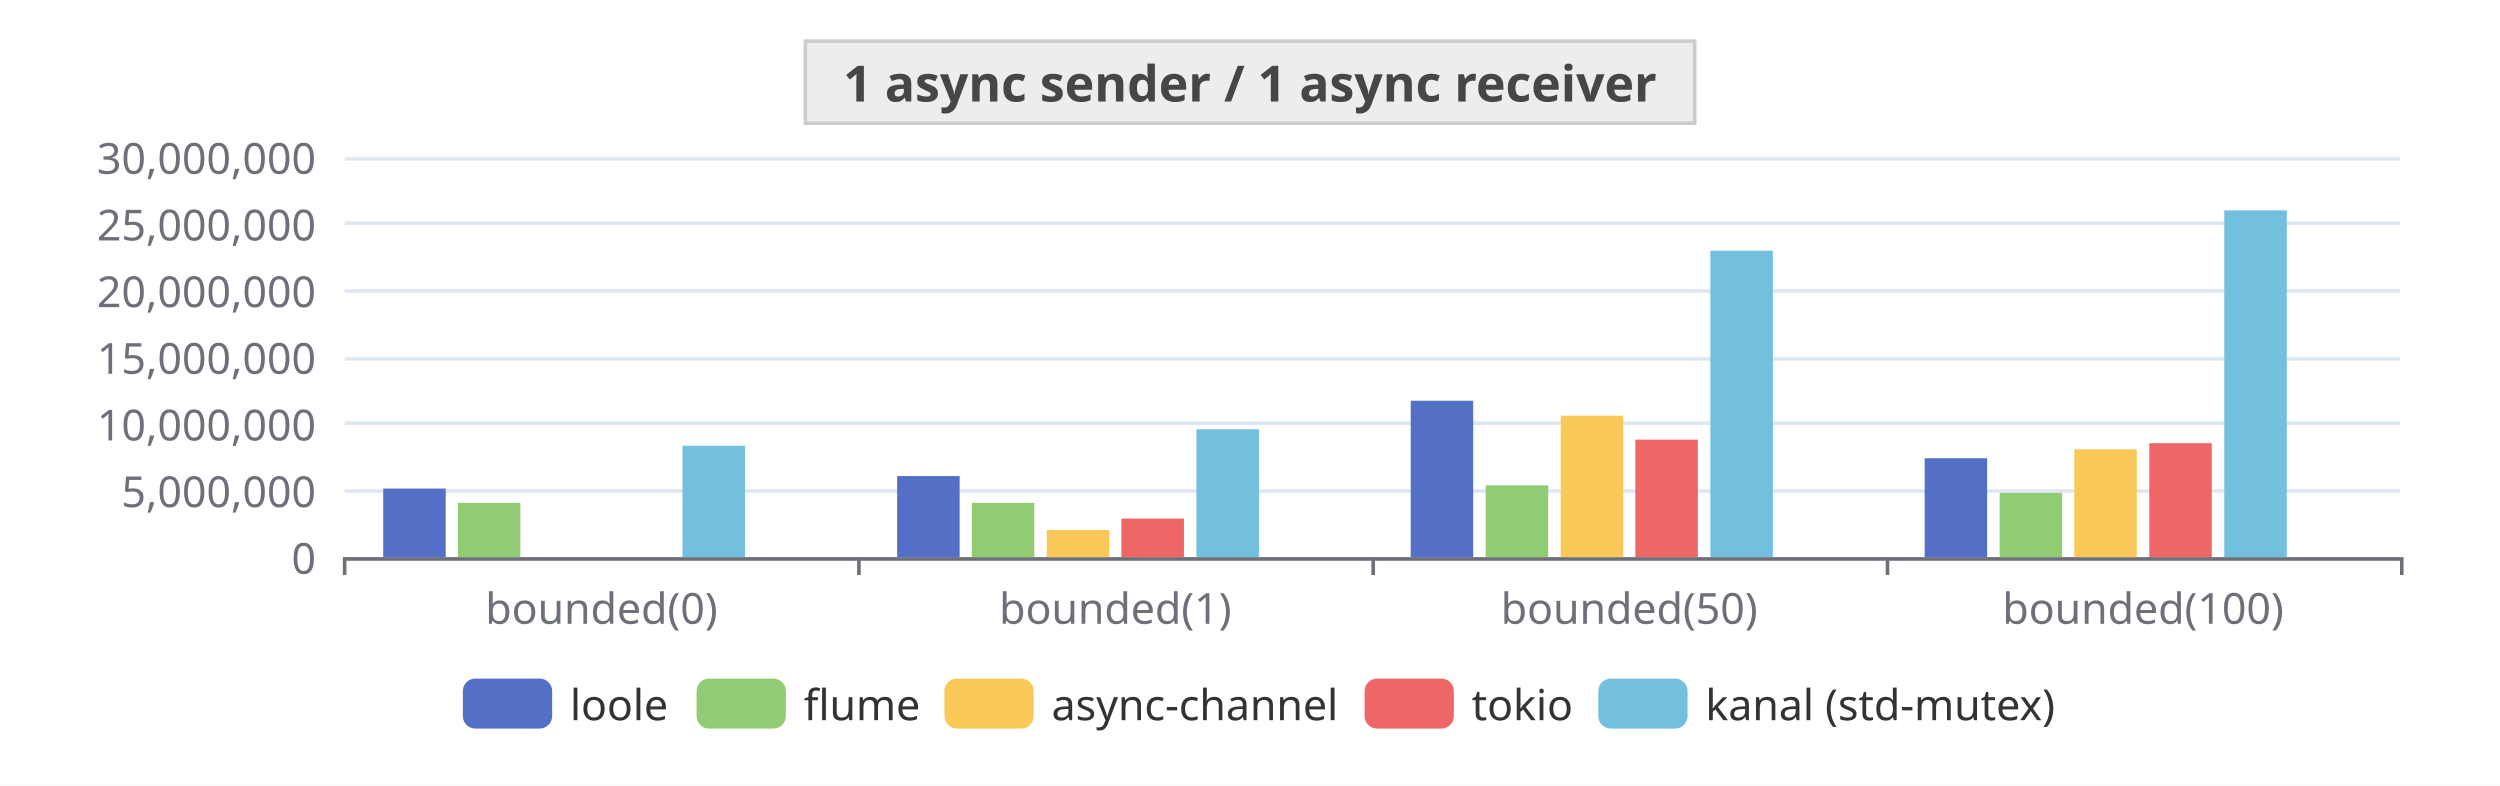
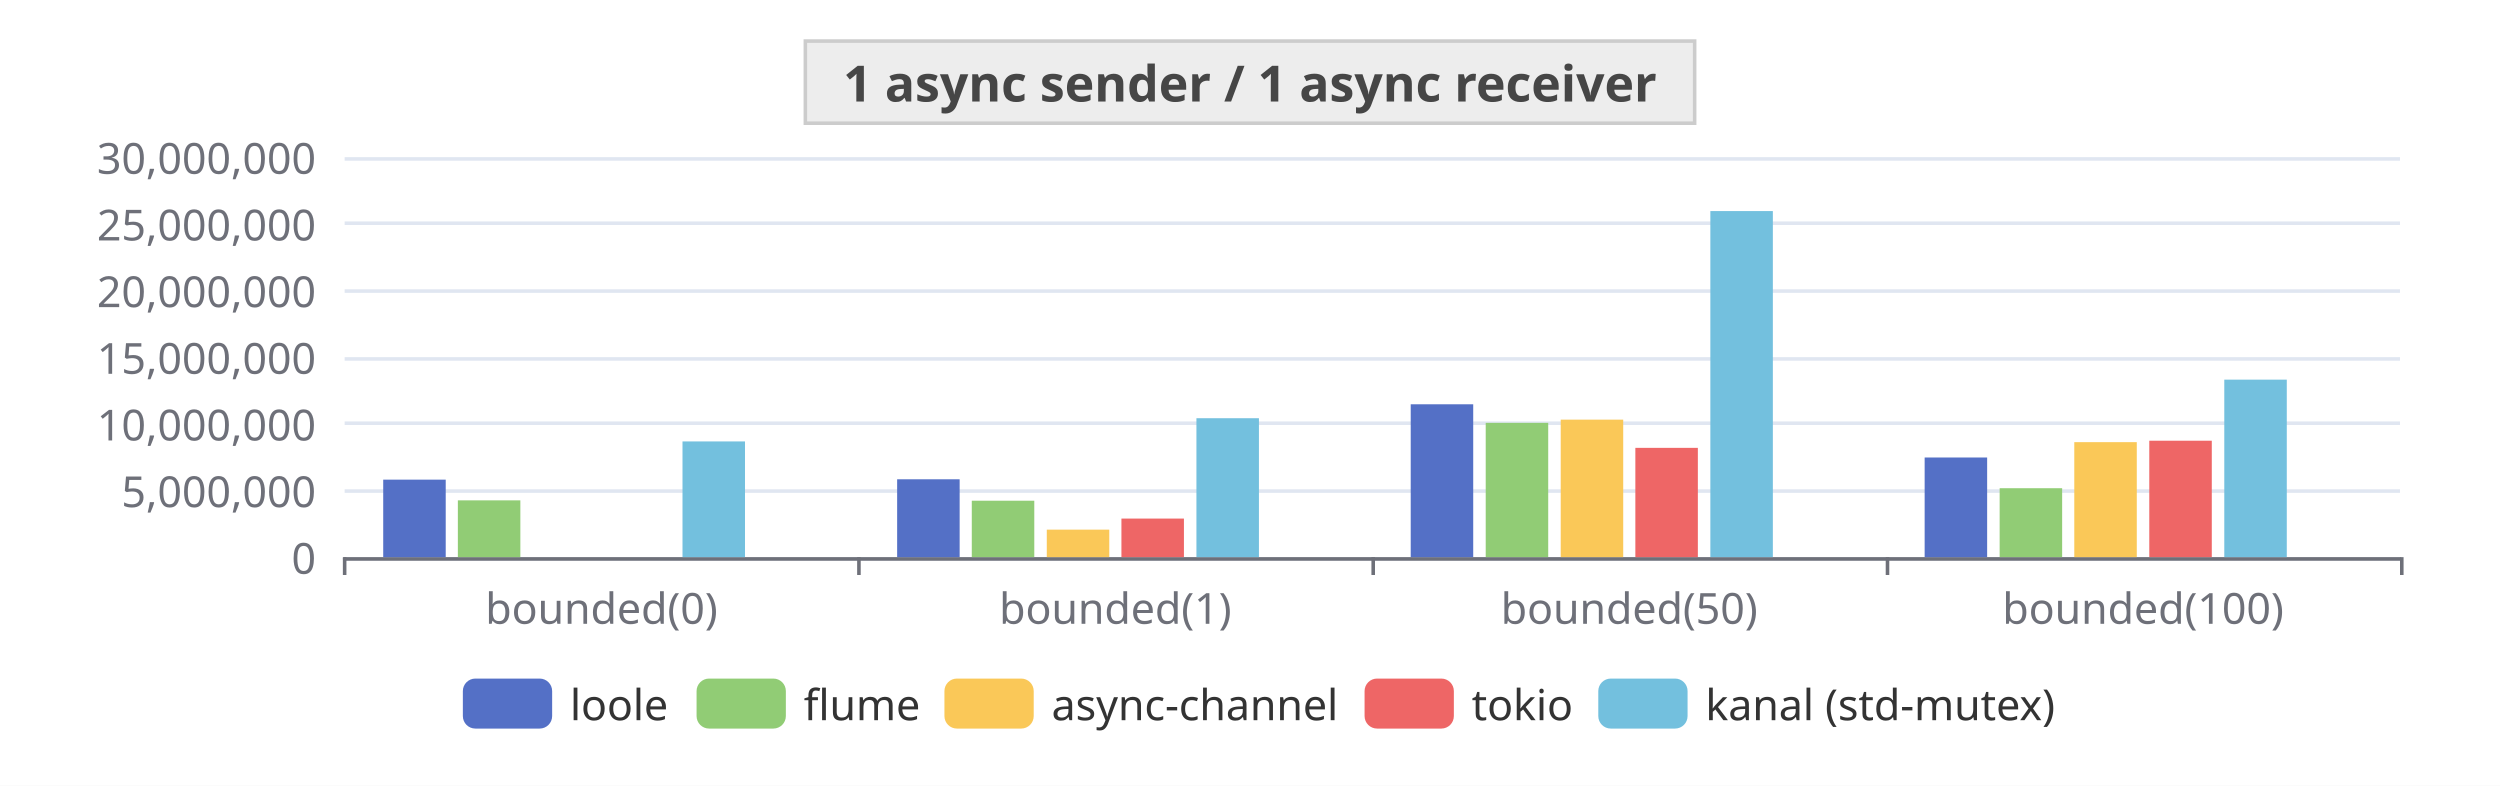
<svg xmlns="http://www.w3.org/2000/svg" width="700" height="220" version="1.1" baseProfile="full" viewBox="0 0 700 220">
  <rect width="700" height="220" x="0" y="0" id="0" fill="white" />
  <path d="M96.5 156.5L672 156.5" fill="none" stroke="#E0E6F1" />
  <path d="M96.5 137.5L672 137.5" fill="none" stroke="#E0E6F1" />
  <path d="M96.5 118.5L672 118.5" fill="none" stroke="#E0E6F1" />
  <path d="M96.5 100.5L672 100.5" fill="none" stroke="#E0E6F1" />
  <path d="M96.5 81.5L672 81.5" fill="none" stroke="#E0E6F1" />
  <path d="M96.5 62.5L672 62.5" fill="none" stroke="#E0E6F1" />
  <path d="M96.5 44.5L672 44.5" fill="none" stroke="#E0E6F1" />
  <path d="M96.5 156.5L672 156.5" fill="none" stroke="#6E7079" stroke-linecap="round" />
  <path d="M96.5 156L96.5 161" fill="none" stroke="#6E7079" />
  <path d="M240.5 156L240.5 161" fill="none" stroke="#6E7079" />
  <path d="M384.5 156L384.5 161" fill="none" stroke="#6E7079" />
  <path d="M528.5 156L528.5 161" fill="none" stroke="#6E7079" />
  <path d="M672.5 156L672.5 161" fill="none" stroke="#6E7079" />
  <text dominant-baseline="central" text-anchor="end" style="font-size:12px;font-family:sans-serif;" transform="translate(88.48 156)" fill="#6E7079">0</text>
  <text dominant-baseline="central" text-anchor="end" style="font-size:12px;font-family:sans-serif;" transform="translate(88.48 137.3333)" fill="#6E7079">5,000,000</text>
  <text dominant-baseline="central" text-anchor="end" style="font-size:12px;font-family:sans-serif;" transform="translate(88.48 118.6667)" fill="#6E7079">10,000,000</text>
  <text dominant-baseline="central" text-anchor="end" style="font-size:12px;font-family:sans-serif;" transform="translate(88.48 100)" fill="#6E7079">15,000,000</text>
  <text dominant-baseline="central" text-anchor="end" style="font-size:12px;font-family:sans-serif;" transform="translate(88.48 81.3333)" fill="#6E7079">20,000,000</text>
  <text dominant-baseline="central" text-anchor="end" style="font-size:12px;font-family:sans-serif;" transform="translate(88.48 62.6667)" fill="#6E7079">25,000,000</text>
  <text dominant-baseline="central" text-anchor="end" style="font-size:12px;font-family:sans-serif;" transform="translate(88.48 44)" fill="#6E7079">30,000,000</text>
  <text dominant-baseline="central" text-anchor="middle" style="font-size:12px;font-family:sans-serif;" y="6" transform="translate(168.42 164)" fill="#6E7079">bounded(0)</text>
  <text dominant-baseline="central" text-anchor="middle" style="font-size:12px;font-family:sans-serif;" y="6" transform="translate(312.3 164)" fill="#6E7079">bounded(1)</text>
  <text dominant-baseline="central" text-anchor="middle" style="font-size:12px;font-family:sans-serif;" y="6" transform="translate(456.18 164)" fill="#6E7079">bounded(50)</text>
  <text dominant-baseline="central" text-anchor="middle" style="font-size:12px;font-family:sans-serif;" y="6" transform="translate(600.06 164)" fill="#6E7079">bounded(100)</text>
-   <path d="M107.3 156l17.5 0l0 -19.2l-17.5 0Z" fill="#5470c6" />
-   <path d="M251.2 156l17.5 0l0 -22.7l-17.5 0Z" fill="#5470c6" />
-   <path d="M395 156l17.5 0l0 -43.8l-17.5 0Z" fill="#5470c6" />
-   <path d="M538.9 156l17.5 0l0 -27.7l-17.5 0Z" fill="#5470c6" />
-   <path d="M128.2 156l17.5 0l0 -15.2l-17.5 0Z" fill="#91cc75" />
-   <path d="M272.1 156l17.5 0l0 -15.2l-17.5 0Z" fill="#91cc75" />
-   <path d="M416 156l17.5 0l0 -20.1l-17.5 0Z" fill="#91cc75" />
-   <path d="M559.9 156l17.5 0l0 -18l-17.5 0Z" fill="#91cc75" />
+   <path d="M107.3 156l17.5 0l0 -21.7l-17.5 0Z" fill="#5470c6" />
+   <path d="M251.2 156l17.5 0l0 -21.8l-17.5 0Z" fill="#5470c6" />
+   <path d="M395 156l17.5 0l0 -42.8l-17.5 0Z" fill="#5470c6" />
+   <path d="M538.9 156l17.5 0l0 -27.9l-17.5 0Z" fill="#5470c6" />
+   <path d="M128.2 156l17.5 0l0 -15.9l-17.5 0Z" fill="#91cc75" />
+   <path d="M272.1 156l17.5 0l0 -15.8l-17.5 0Z" fill="#91cc75" />
+   <path d="M416 156l17.5 0l0 -37.6l-17.5 0Z" fill="#91cc75" />
+   <path d="M559.9 156l17.5 0l0 -19.3l-17.5 0Z" fill="#91cc75" />
  <path d="M149.2 156l17.5 0l0 0l-17.5 0Z" fill="#fac858" />
-   <path d="M293.1 156l17.5 0l0 -7.6l-17.5 0Z" fill="#fac858" />
-   <path d="M437 156l17.5 0l0 -39.6l-17.5 0Z" fill="#fac858" />
-   <path d="M580.8 156l17.5 0l0 -30.2l-17.5 0Z" fill="#fac858" />
+   <path d="M293.1 156l17.5 0l0 -7.7l-17.5 0Z" fill="#fac858" />
+   <path d="M437 156l17.5 0l0 -38.5l-17.5 0Z" fill="#fac858" />
+   <path d="M580.8 156l17.5 0l0 -32.2l-17.5 0Z" fill="#fac858" />
  <path d="M170.2 156l17.5 0l0 0l-17.5 0Z" fill="#ee6666" />
  <path d="M314 156l17.5 0l0 -10.8l-17.5 0Z" fill="#ee6666" />
-   <path d="M457.9 156l17.5 0l0 -32.9l-17.5 0Z" fill="#ee6666" />
-   <path d="M601.8 156l17.5 0l0 -31.9l-17.5 0Z" fill="#ee6666" />
-   <path d="M191.1 156l17.5 0l0 -31.2l-17.5 0Z" fill="#73c0de" />
-   <path d="M335 156l17.5 0l0 -35.8l-17.5 0Z" fill="#73c0de" />
-   <path d="M478.9 156l17.5 0l0 -85.8l-17.5 0Z" fill="#73c0de" />
-   <path d="M622.8 156l17.5 0l0 -97.1l-17.5 0Z" fill="#73c0de" />
+   <path d="M457.9 156l17.5 0l0 -30.6l-17.5 0Z" fill="#ee6666" />
+   <path d="M601.8 156l17.5 0l0 -32.6l-17.5 0Z" fill="#ee6666" />
+   <path d="M191.1 156l17.5 0l0 -32.4l-17.5 0Z" fill="#73c0de" />
+   <path d="M335 156l17.5 0l0 -38.9l-17.5 0Z" fill="#73c0de" />
+   <path d="M478.9 156l17.5 0l0 -96.9l-17.5 0Z" fill="#73c0de" />
+   <path d="M622.8 156l17.5 0l0 -49.7l-17.5 0Z" fill="#73c0de" />
  <path d="M212.1 156l17.5 0l0 0l-17.5 0Z" fill="#3ba272" />
  <path d="M356 156l17.5 0l0 0l-17.5 0Z" fill="#3ba272" />
  <path d="M499.9 156l17.5 0l0 0l-17.5 0Z" fill="#3ba272" />
  <path d="M643.7 156l17.5 0l0 0l-17.5 0Z" fill="#3ba272" />
  <path d="M-5 -5l450.8 0l0 24l-450.8 0Z" transform="translate(129.6 190)" fill="rgb(0,0,0)" fill-opacity="0" stroke="#ccc" stroke-width="0" />
  <path d="M3.5 0L21.5 0A3.5 3.5 0 0 1 25 3.5L25 10.5A3.5 3.5 0 0 1 21.5 14L3.5 14A3.5 3.5 0 0 1 0 10.5L0 3.5A3.5 3.5 0 0 1 3.5 0" transform="translate(129.6 190)" fill="#5470c6" />
  <text dominant-baseline="central" text-anchor="start" style="font-size:12px;font-family:sans-serif;" x="30" y="7" transform="translate(129.6 190)" fill="#333">loole</text>
  <path d="M3.5 0L21.5 0A3.5 3.5 0 0 1 25 3.5L25 10.5A3.5 3.5 0 0 1 21.5 14L3.5 14A3.5 3.5 0 0 1 0 10.5L0 3.5A3.5 3.5 0 0 1 3.5 0" transform="translate(195.04 190)" fill="#91cc75" />
  <text dominant-baseline="central" text-anchor="start" style="font-size:12px;font-family:sans-serif;" x="30" y="7" transform="translate(195.04 190)" fill="#333">flume</text>
  <path d="M3.5 0L21.5 0A3.5 3.5 0 0 1 25 3.5L25 10.5A3.5 3.5 0 0 1 21.5 14L3.5 14A3.5 3.5 0 0 1 0 10.5L0 3.5A3.5 3.5 0 0 1 3.5 0" transform="translate(264.44 190)" fill="#fac858" />
  <text dominant-baseline="central" text-anchor="start" style="font-size:12px;font-family:sans-serif;" x="30" y="7" transform="translate(264.44 190)" fill="#333">async-channel</text>
  <path d="M3.5 0L21.5 0A3.5 3.5 0 0 1 25 3.5L25 10.5A3.5 3.5 0 0 1 21.5 14L3.5 14A3.5 3.5 0 0 1 0 10.5L0 3.5A3.5 3.5 0 0 1 3.5 0" transform="translate(382.08 190)" fill="#ee6666" />
  <text dominant-baseline="central" text-anchor="start" style="font-size:12px;font-family:sans-serif;" x="30" y="7" transform="translate(382.08 190)" fill="#333">tokio</text>
  <path d="M3.5 0L21.5 0A3.5 3.5 0 0 1 25 3.5L25 10.5A3.5 3.5 0 0 1 21.5 14L3.5 14A3.5 3.5 0 0 1 0 10.5L0 3.5A3.5 3.5 0 0 1 3.5 0" transform="translate(447.52 190)" fill="#73c0de" />
  <text dominant-baseline="central" text-anchor="start" style="font-size:12px;font-family:sans-serif;" xml:space="preserve" x="30" y="7" transform="translate(447.52 190)" fill="#333">kanal (std-mutex)</text>
  <path d="M-124.5 -4.5l249 0l0 23l-249 0Z" transform="translate(350 16)" fill="#ddd8" stroke="#ccc" />
  <text dominant-baseline="central" text-anchor="middle" style="font-size:14px;font-family:sans-serif;font-weight:bold;" xml:space="preserve" y="7" transform="translate(350 16)" fill="#464646">1 async sender / 1 async receiver</text>
</svg>
